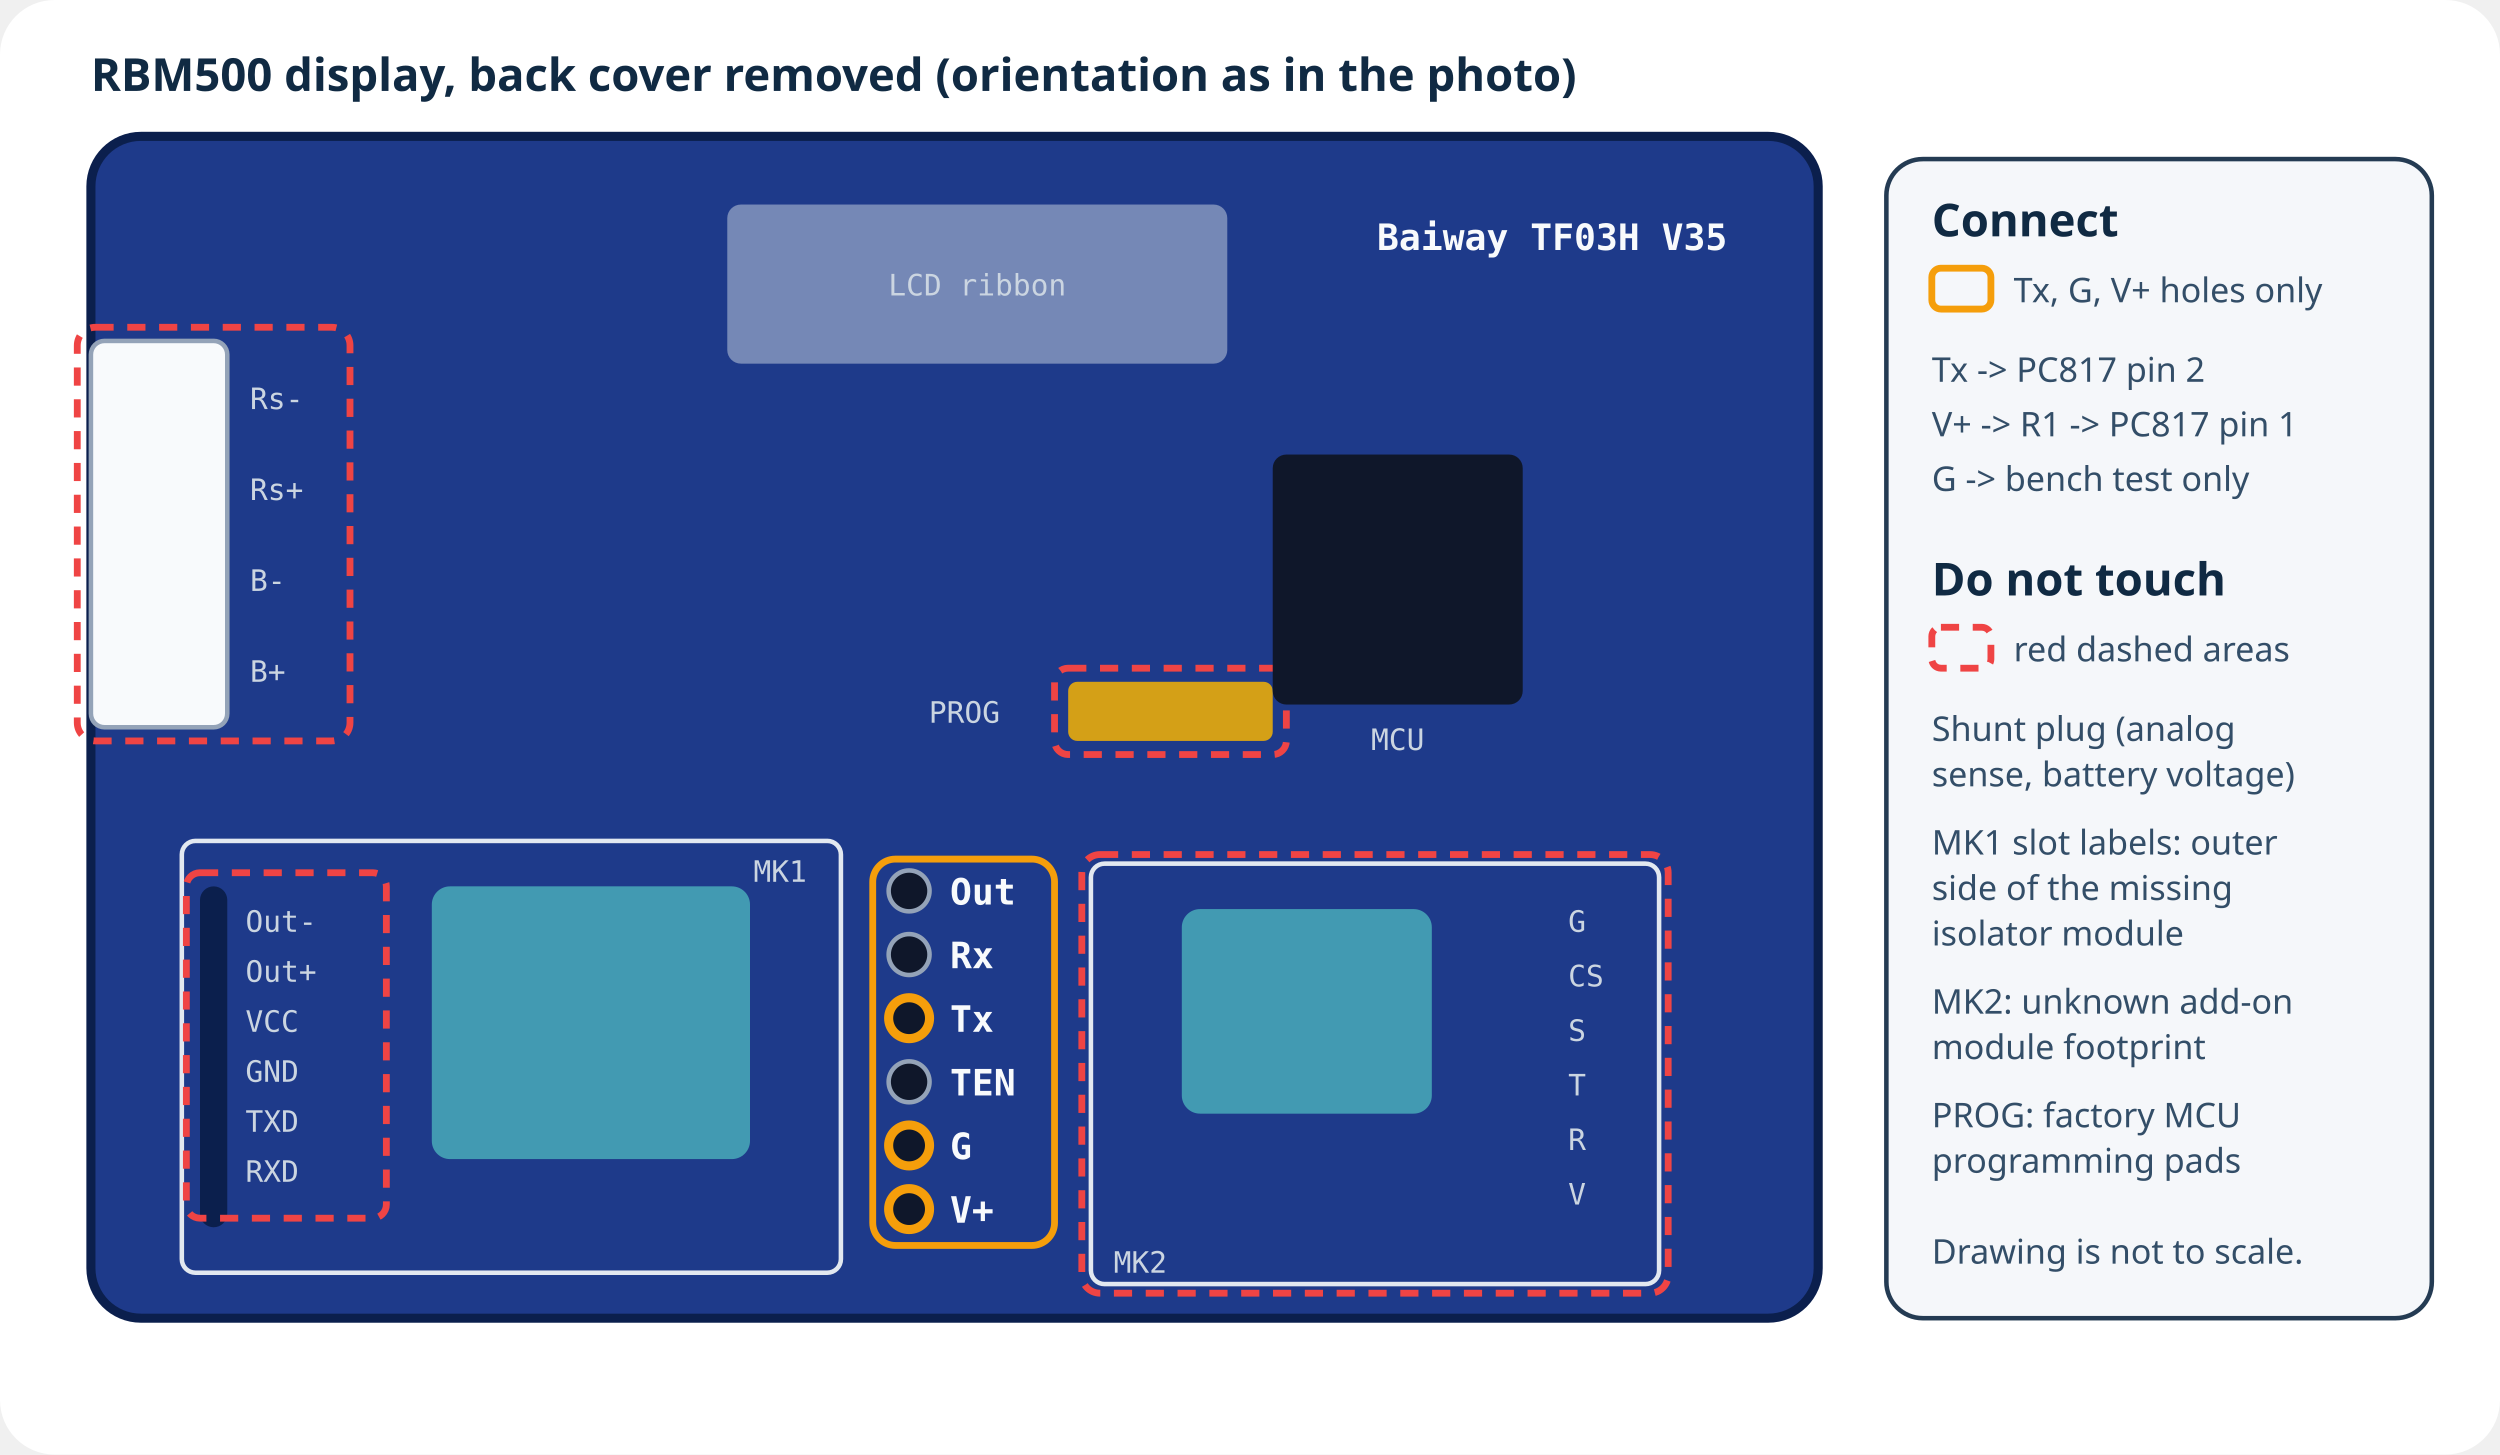
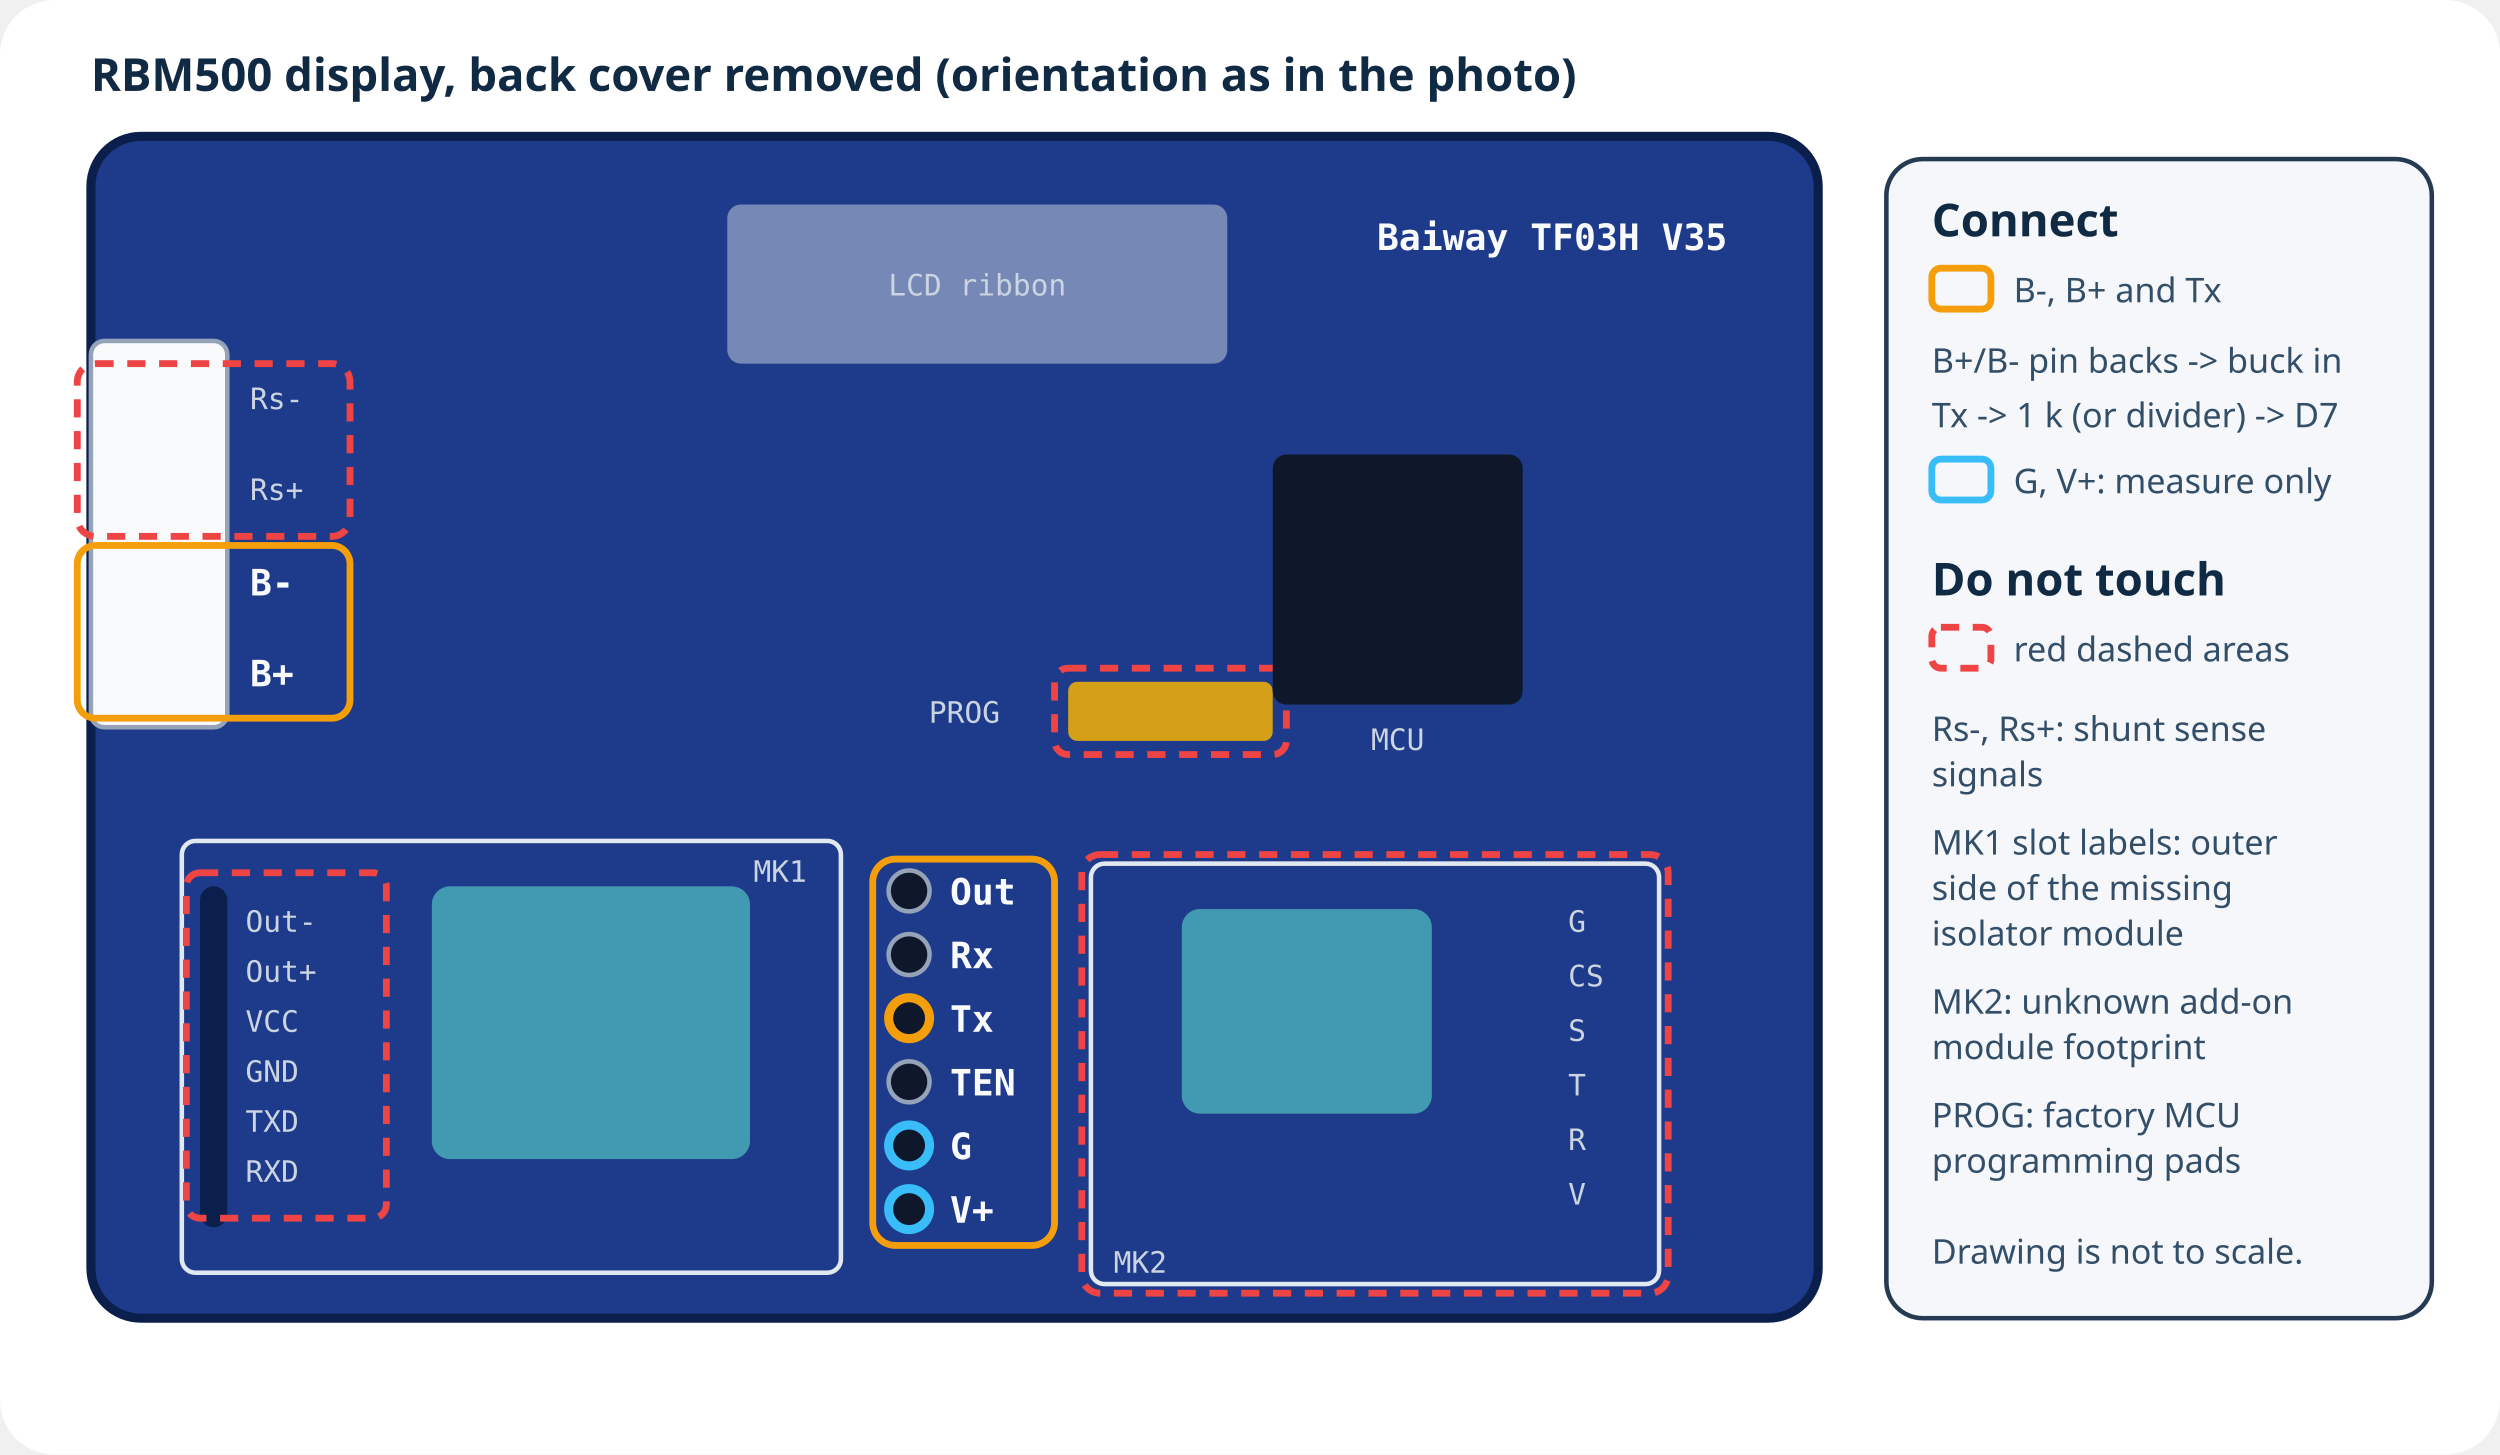
<svg xmlns="http://www.w3.org/2000/svg" width="1100" height="640" viewBox="0 0 1100 640" role="img" aria-labelledby="title desc">
  <defs>
    <style>
      .pcb{fill:#1e3a8a;stroke:#0b1f4d;stroke-width:4}
      .silk{font:600 16px ui-monospace,monospace;fill:#f8fafc}
      .silks{font:13px ui-monospace,monospace;fill:#cbd5e1}
      .t{font:600 20px system-ui,sans-serif;fill:#102a43}
      .s{font:15px system-ui,sans-serif;fill:#334e68}
      .call{fill:none;stroke:#f59e0b;stroke-width:3}
      .dont{fill:none;stroke:#ef4444;stroke-width:3;stroke-dasharray:8 6}
      .outline{fill:none;stroke:#e2e8f0;stroke-width:2}
    </style>
  </defs>
  <rect width="1100" height="640" rx="24" fill="#fff" />
  <text class="t" x="40" y="40">RBM500 display, back cover removed (orientation as in the photo)</text>
  <rect class="pcb" x="40" y="60" width="760" height="520" rx="22" />
  <rect x="40" y="150" width="60" height="170" rx="6" fill="#f8fafc" stroke="#94a3b8" stroke-width="2" />
  <text class="silks" x="110" y="180">Rs-</text>
  <text class="silks" x="110" y="220">Rs+</text>
-   <text class="silks" x="110" y="260">B-</text>
-   <text class="silks" x="110" y="300">B+</text>
-   <rect class="dont" x="34" y="144" width="120" height="182" rx="8" />
+   <text class="silk" x="110" y="262">B-</text>
+   <text class="silk" x="110" y="302">B+</text>
+   <rect class="dont" x="34" y="160" width="120" height="76" rx="8" />
+   <rect class="call" x="34" y="240" width="120" height="76" rx="8" />
  <rect class="outline" x="80" y="370" width="290" height="190" rx="6" />
  <text class="silks" x="355" y="388" text-anchor="end">MK1</text>
  <rect x="190" y="390" width="140" height="120" rx="8" fill="#5eead4" opacity="0.55" />
  <rect x="88" y="390" width="12" height="150" rx="6" fill="#0b1f4d" />
  <text class="silks" x="108" y="410">Out-</text>
  <text class="silks" x="108" y="432">Out+</text>
  <text class="silks" x="108" y="454">VCC</text>
  <text class="silks" x="108" y="476">GND</text>
  <text class="silks" x="108" y="498">TXD</text>
  <text class="silks" x="108" y="520">RXD</text>
  <rect class="dont" x="82" y="384" width="88" height="152" rx="6" />
  <g>
    <circle cx="400" cy="392" r="9" fill="#0f172a" stroke="#94a3b8" stroke-width="2" />
    <text class="silk" x="418" y="398">Out</text>
    <circle cx="400" cy="420" r="9" fill="#0f172a" stroke="#94a3b8" stroke-width="2" />
    <text class="silk" x="418" y="426">Rx</text>
    <circle cx="400" cy="448" r="9" fill="#0f172a" stroke="#f59e0b" stroke-width="4" />
    <text class="silk" x="418" y="454">Tx</text>
    <circle cx="400" cy="476" r="9" fill="#0f172a" stroke="#94a3b8" stroke-width="2" />
    <text class="silk" x="418" y="482">TEN</text>
-     <circle cx="400" cy="504" r="9" fill="#0f172a" stroke="#f59e0b" stroke-width="4" />
+     <circle cx="400" cy="504" r="9" fill="#0f172a" stroke="#38bdf8" stroke-width="4" />
    <text class="silk" x="418" y="510">G</text>
-     <circle cx="400" cy="532" r="9" fill="#0f172a" stroke="#f59e0b" stroke-width="4" />
+     <circle cx="400" cy="532" r="9" fill="#0f172a" stroke="#38bdf8" stroke-width="4" />
    <text class="silk" x="418" y="538">V+</text>
  </g>
  <rect class="call" x="384" y="378" width="80" height="170" rx="10" />
  <rect class="outline" x="480" y="380" width="250" height="185" rx="6" />
  <text class="silks" x="490" y="560">MK2</text>
  <rect x="520" y="400" width="110" height="90" rx="8" fill="#5eead4" opacity="0.55" />
  <text class="silks" x="690" y="410">G</text>
  <text class="silks" x="690" y="434">CS</text>
  <text class="silks" x="690" y="458">S</text>
  <text class="silks" x="690" y="482">T</text>
  <text class="silks" x="690" y="506">R</text>
  <text class="silks" x="690" y="530">V</text>
  <rect class="dont" x="476" y="376" width="258" height="193" rx="8" />
  <rect x="470" y="300" width="90" height="26" rx="4" fill="#d4a017" />
  <text class="silks" x="440" y="318" text-anchor="end">PROG</text>
  <rect class="dont" x="464" y="294" width="102" height="38" rx="6" />
  <rect x="560" y="200" width="110" height="110" rx="6" fill="#0f172a" />
  <text class="silks" x="615" y="330" text-anchor="middle">MCU</text>
  <text class="silk" x="760" y="110" text-anchor="end">Baiway TF03H V35</text>
  <rect x="320" y="90" width="220" height="70" rx="6" fill="#cbd5e1" opacity="0.5" />
  <text class="silks" x="430" y="130" text-anchor="middle">LCD ribbon</text>
  <rect x="830" y="70" width="240" height="510" rx="16" fill="#f5f7fa" stroke="#243b53" stroke-width="2" />
  <text class="t" x="850" y="104">Connect</text>
  <rect class="call" x="850" y="118" width="26" height="18" rx="4" />
-   <text class="s" x="886" y="133">Tx, G, V+ holes only</text>
-   <text class="s" x="850" y="168">Tx  -&gt; PC817 pin 2</text>
-   <text class="s" x="850" y="192">V+  -&gt; R1 -&gt; PC817 pin 1</text>
-   <text class="s" x="850" y="216">G   -&gt; bench test only</text>
+   <text class="s" x="886" y="133">B-, B+ and Tx</text>
+   <text class="s" x="850" y="164">B+/B- pin backs -&gt; buck in</text>
+   <text class="s" x="850" y="188">Tx -&gt; 1 k (or divider) -&gt; D7</text>
+   <rect x="850" y="202" width="26" height="18" rx="4" fill="none" stroke="#38bdf8" stroke-width="3" />
+   <text class="s" x="886" y="217">G, V+: measure only</text>
  <text class="t" x="850" y="262">Do not touch</text>
  <rect class="dont" x="850" y="276" width="26" height="18" rx="4" />
  <text class="s" x="886" y="291">red dashed areas</text>
-   <text class="s" x="850" y="326">Shunt plug (analog</text>
-   <text class="s" x="850" y="346">sense, battery voltage)</text>
+   <text class="s" x="850" y="326">Rs-, Rs+: shunt sense</text>
+   <text class="s" x="850" y="346">signals</text>
  <text class="s" x="850" y="376">MK1 slot labels: outer</text>
  <text class="s" x="850" y="396">side of the missing</text>
  <text class="s" x="850" y="416">isolator module</text>
  <text class="s" x="850" y="446">MK2: unknown add-on</text>
  <text class="s" x="850" y="466">module footprint</text>
  <text class="s" x="850" y="496">PROG: factory MCU</text>
  <text class="s" x="850" y="516">programming pads</text>
  <text class="s" x="850" y="556">Drawing is not to scale.</text>
</svg>
